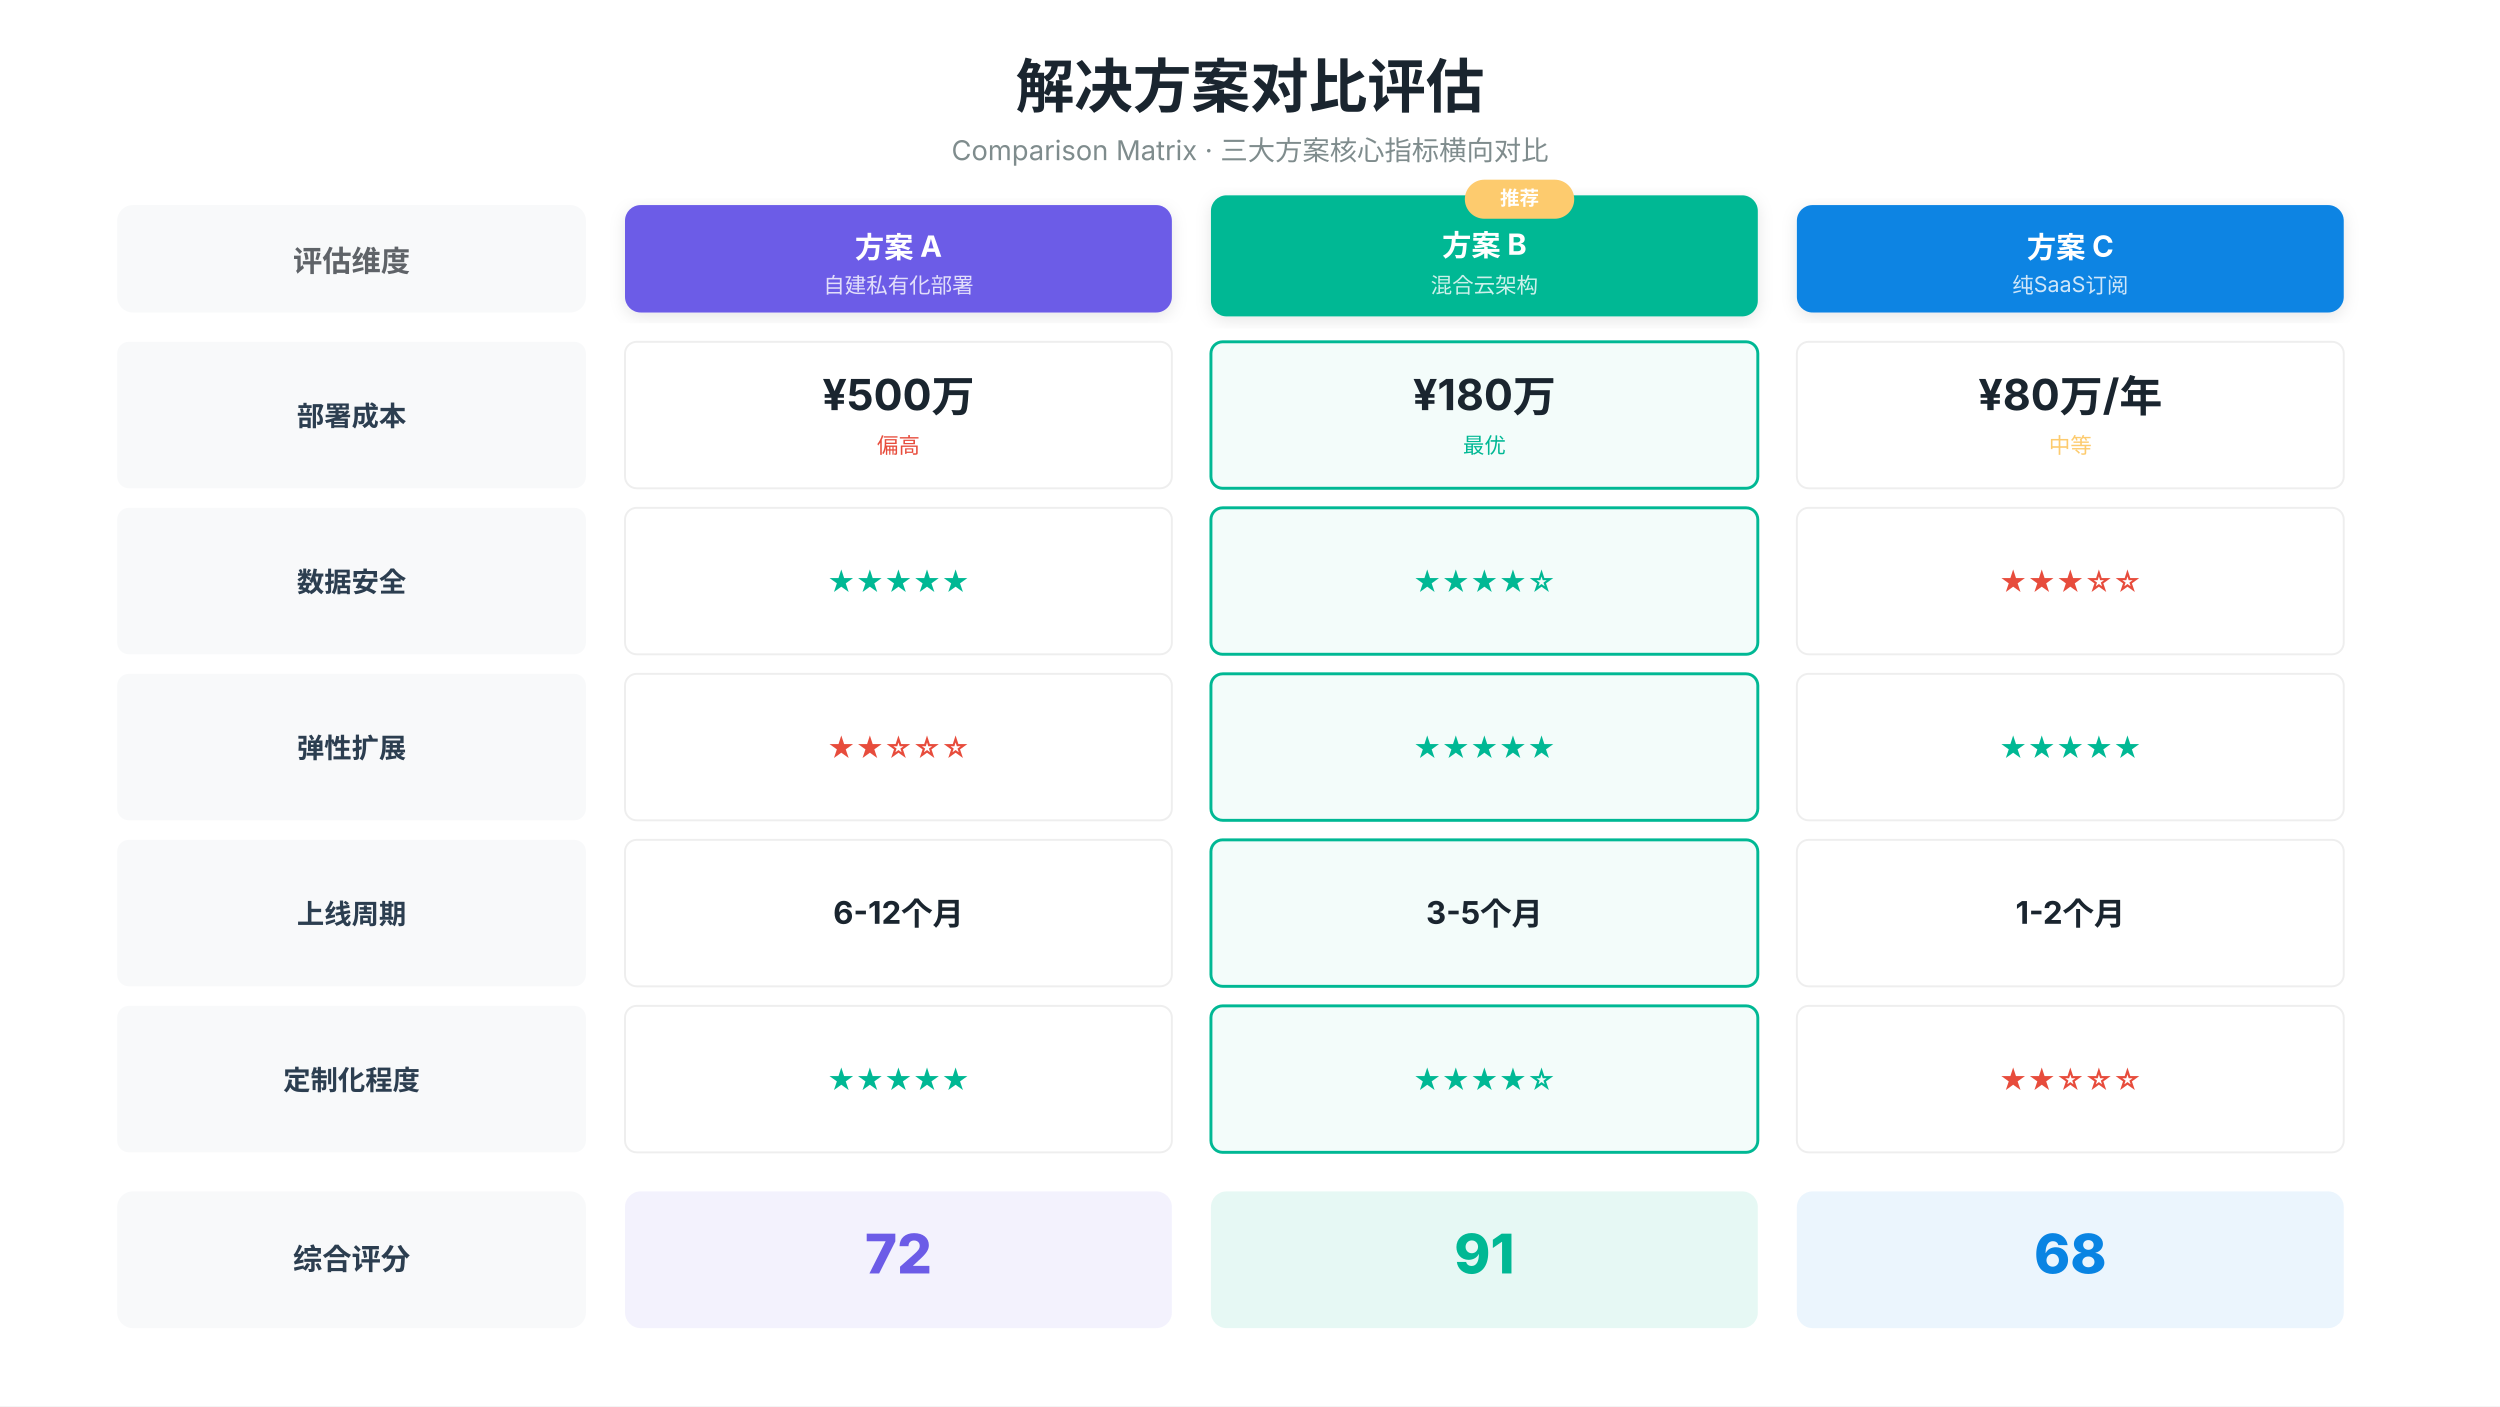
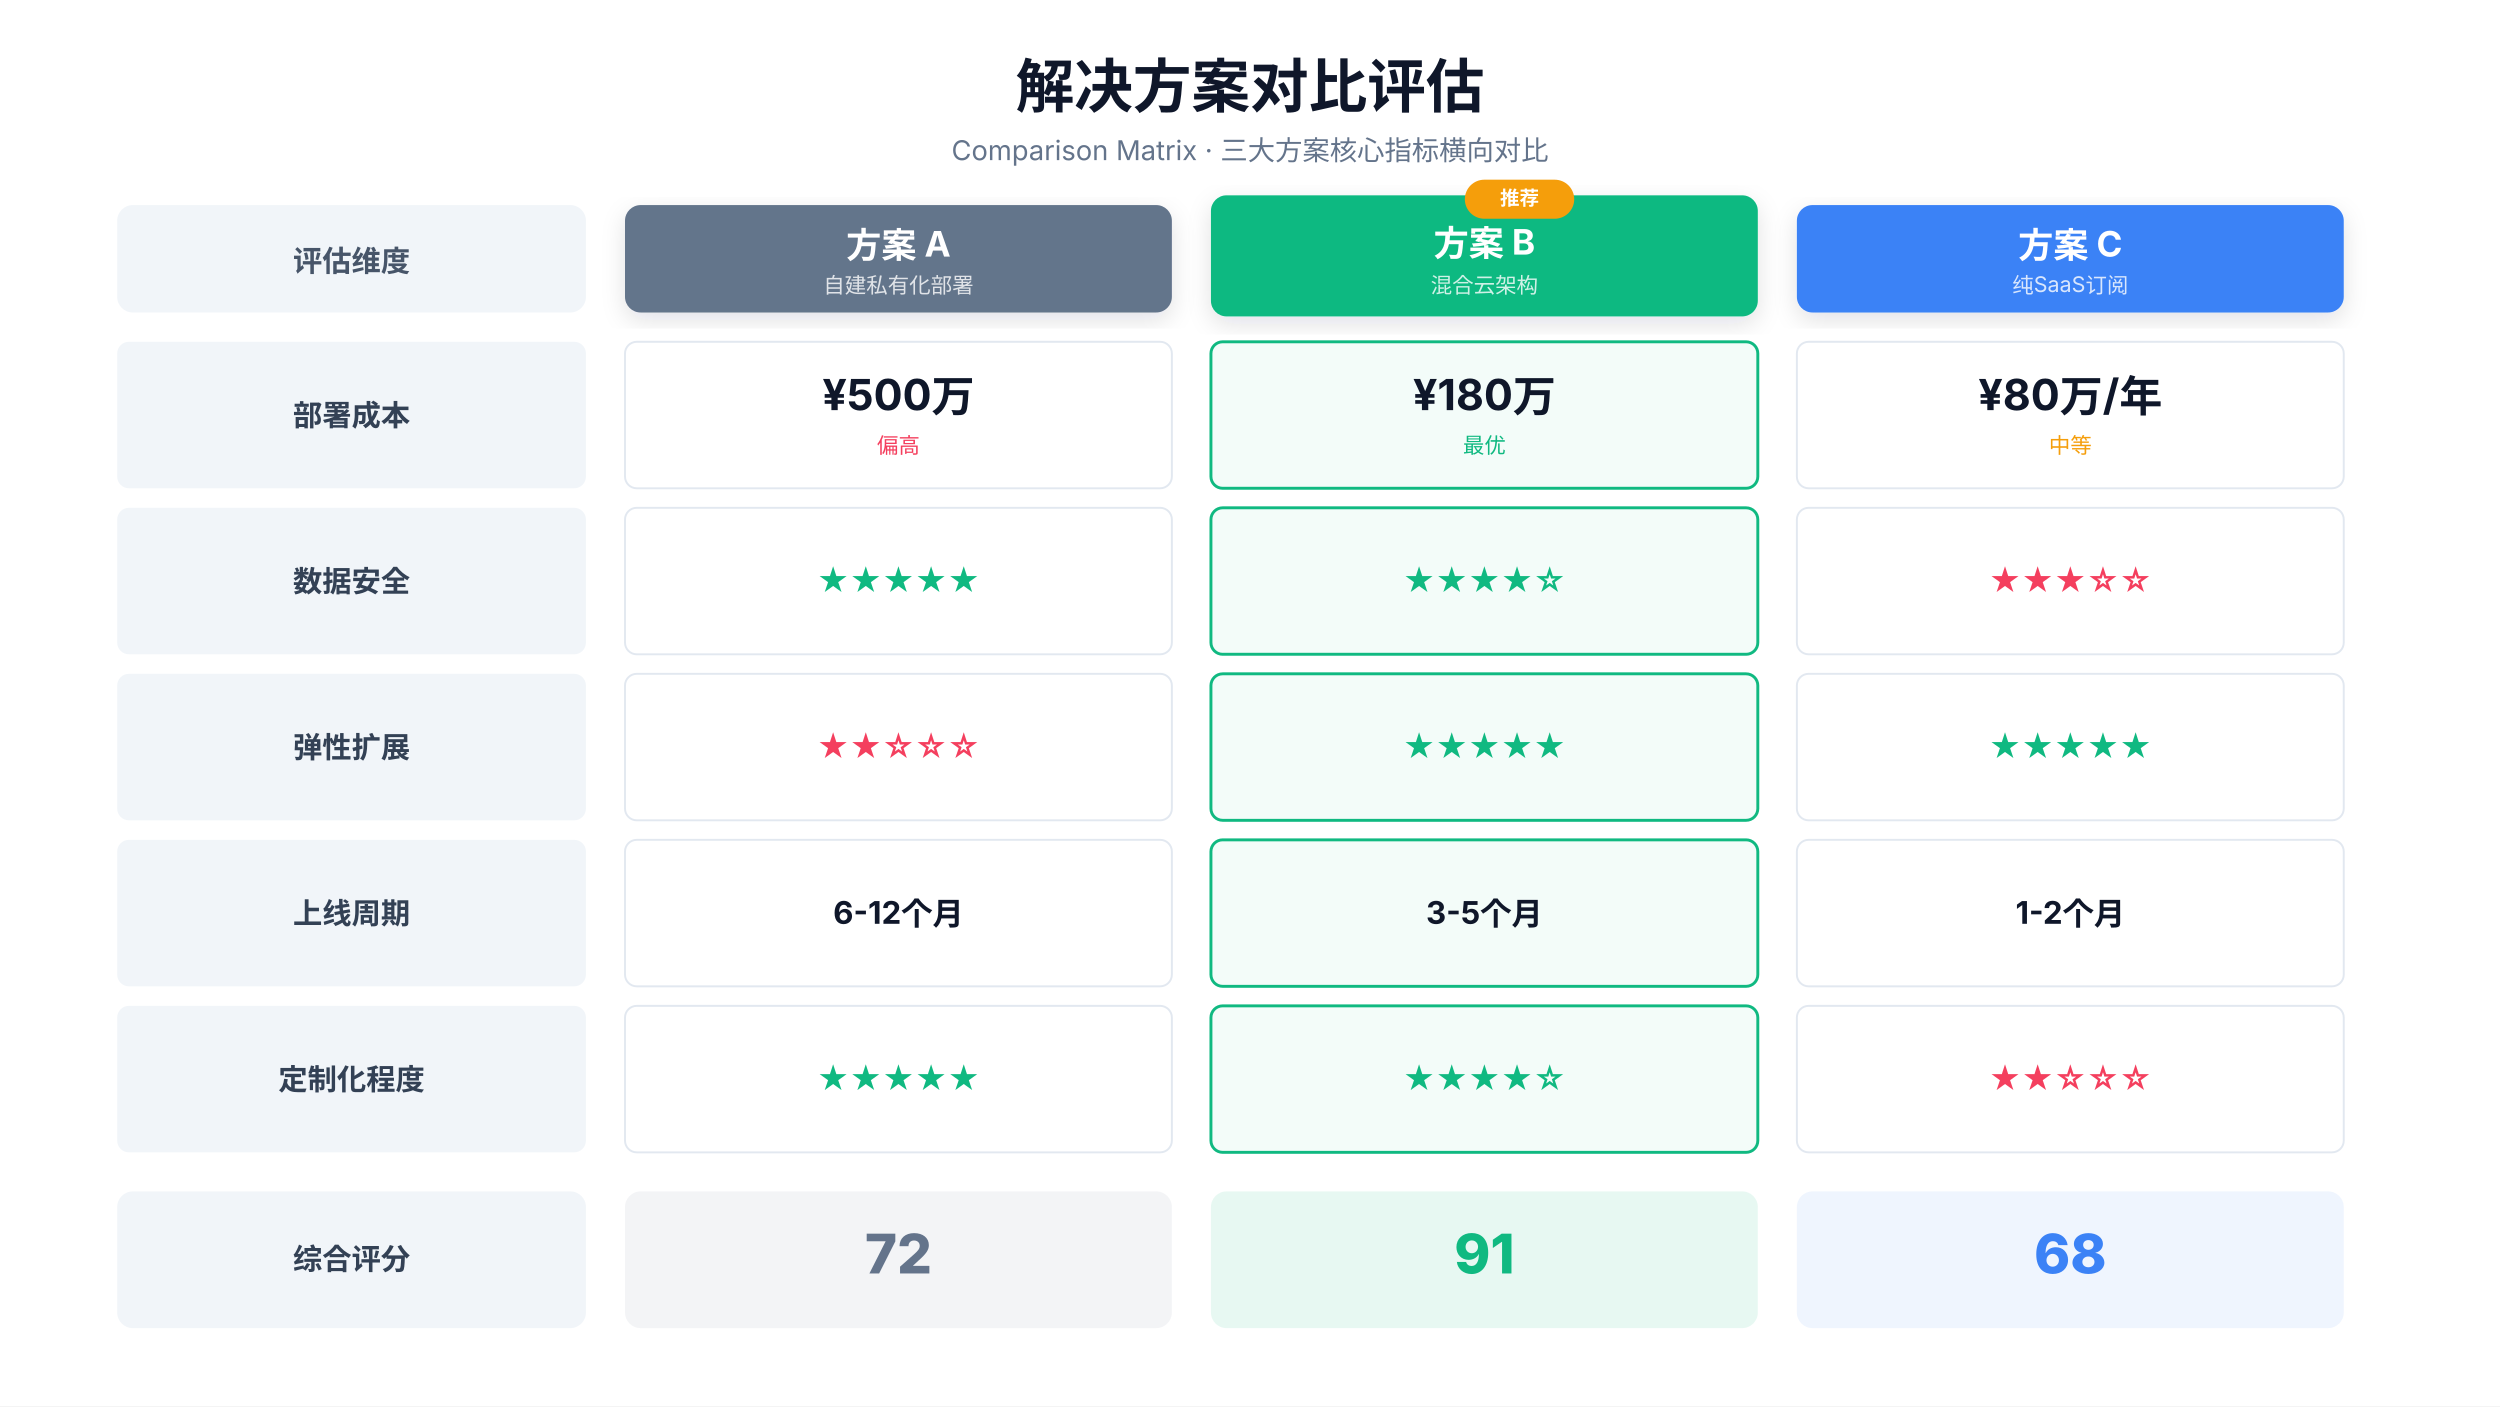
<svg xmlns="http://www.w3.org/2000/svg" viewBox="0 0 1280 720" width="1280" height="720">
  <defs>
-     <filter id="cardShadow" x="-10%" y="-10%" width="120%" height="120%">
-       <feGaussianBlur in="SourceAlpha" stdDeviation="4" />
-       <feOffset dx="0" dy="2" result="offsetblur" />
-       <feComponentTransfer>
-         <feFuncA type="linear" slope="0.1" />
-       </feComponentTransfer>
+     <filter id="cardShadow" x="-15%" y="-15%" width="130%" height="130%">
+       <feGaussianBlur in="SourceAlpha" stdDeviation="6" />
+       <feOffset dx="0" dy="4" result="offsetblur" />
+       <feFlood flood-color="#0F172A" flood-opacity="0.12" result="shadowColor" />
+       <feComposite in="shadowColor" in2="offsetblur" operator="in" result="shadow" />
      <feMerge>
-         <feMergeNode />
+         <feMergeNode in="shadow" />
        <feMergeNode in="SourceGraphic" />
      </feMerge>
    </filter>
  </defs>
  <rect width="1280" height="720" fill="#FFFFFF" />
-   <text x="640" y="55" text-anchor="middle" font-family="-apple-system, BlinkMacSystemFont, 'Segoe UI', sans-serif" font-size="30" font-weight="700" fill="#1A252F">解决方案对比评估</text>
-   <text x="640" y="82" text-anchor="middle" font-family="-apple-system, BlinkMacSystemFont, 'Segoe UI', sans-serif" font-size="14" fill="#7F8C8D">Comparison Matrix · 三大方案核心指标横向对比</text>
-   <rect x="60" y="105" width="240" height="55" rx="8" fill="#F8F9FA" />
-   <text x="180" y="139" text-anchor="middle" font-family="-apple-system, BlinkMacSystemFont, 'Segoe UI', sans-serif" font-size="15" font-weight="700" fill="#5F6368">评估维度</text>
-   <rect x="320" y="105" width="280" height="55" rx="8" fill="#6C5CE7" filter="url(#cardShadow)" />
-   <text x="460" y="132" text-anchor="middle" font-family="-apple-system, BlinkMacSystemFont, 'Segoe UI', sans-serif" font-size="15" font-weight="700" fill="#FFFFFF">方案 A</text>
-   <text x="460" y="150" text-anchor="middle" font-family="-apple-system, BlinkMacSystemFont, 'Segoe UI', sans-serif" font-size="11" fill="#FFFFFF" fill-opacity="0.8">自建私有化部署</text>
-   <rect x="620" y="100" width="280" height="62" rx="8" fill="#00B894" filter="url(#cardShadow)" />
-   <rect x="750" y="92" width="56" height="20" rx="10" fill="#FDCB6E" />
-   <text x="778" y="105" text-anchor="middle" font-family="-apple-system, BlinkMacSystemFont, 'Segoe UI', sans-serif" font-size="10" font-weight="700" fill="#FFFFFF">推荐</text>
-   <text x="760" y="131" text-anchor="middle" font-family="-apple-system, BlinkMacSystemFont, 'Segoe UI', sans-serif" font-size="15" font-weight="700" fill="#FFFFFF">方案 B</text>
-   <text x="760" y="150" text-anchor="middle" font-family="-apple-system, BlinkMacSystemFont, 'Segoe UI', sans-serif" font-size="11" fill="#FFFFFF" fill-opacity="0.8">混合云架构</text>
-   <rect x="920" y="105" width="280" height="55" rx="8" fill="#0984E3" filter="url(#cardShadow)" />
-   <text x="1060" y="132" text-anchor="middle" font-family="-apple-system, BlinkMacSystemFont, 'Segoe UI', sans-serif" font-size="15" font-weight="700" fill="#FFFFFF">方案 C</text>
-   <text x="1060" y="150" text-anchor="middle" font-family="-apple-system, BlinkMacSystemFont, 'Segoe UI', sans-serif" font-size="11" fill="#FFFFFF" fill-opacity="0.8">纯SaaS订阅</text>
-   <rect x="60" y="175" width="240" height="75" rx="6" fill="#F8F9FA" />
-   <text x="180" y="218" text-anchor="middle" font-family="-apple-system, BlinkMacSystemFont, 'Segoe UI', sans-serif" font-size="14" font-weight="600" fill="#2C3E50">部署成本</text>
-   <rect x="320" y="175" width="280" height="75" rx="6" fill="#FFFFFF" stroke="#EEEEEE" stroke-width="1" />
-   <text x="460" y="210" text-anchor="middle" font-family="-apple-system, BlinkMacSystemFont, 'Segoe UI', sans-serif" font-size="22" font-weight="700" fill="#1A252F">¥500万</text>
-   <text x="460" y="232" text-anchor="middle" font-family="-apple-system, BlinkMacSystemFont, 'Segoe UI', sans-serif" font-size="11" fill="#E74C3C">偏高</text>
-   <rect x="620" y="175" width="280" height="75" rx="6" fill="#00B894" fill-opacity="0.05" stroke="#00B894" stroke-width="1.5" />
-   <text x="760" y="210" text-anchor="middle" font-family="-apple-system, BlinkMacSystemFont, 'Segoe UI', sans-serif" font-size="22" font-weight="700" fill="#1A252F">¥180万</text>
-   <text x="760" y="232" text-anchor="middle" font-family="-apple-system, BlinkMacSystemFont, 'Segoe UI', sans-serif" font-size="11" fill="#00B894">最优</text>
-   <rect x="920" y="175" width="280" height="75" rx="6" fill="#FFFFFF" stroke="#EEEEEE" stroke-width="1" />
-   <text x="1060" y="210" text-anchor="middle" font-family="-apple-system, BlinkMacSystemFont, 'Segoe UI', sans-serif" font-size="22" font-weight="700" fill="#1A252F">¥80万/年</text>
-   <text x="1060" y="232" text-anchor="middle" font-family="-apple-system, BlinkMacSystemFont, 'Segoe UI', sans-serif" font-size="11" fill="#FDCB6E">中等</text>
-   <rect x="60" y="260" width="240" height="75" rx="6" fill="#F8F9FA" />
-   <text x="180" y="303" text-anchor="middle" font-family="-apple-system, BlinkMacSystemFont, 'Segoe UI', sans-serif" font-size="14" font-weight="600" fill="#2C3E50">数据安全</text>
-   <rect x="320" y="260" width="280" height="75" rx="6" fill="#FFFFFF" stroke="#EEEEEE" stroke-width="1" />
-   <text x="460" y="303" text-anchor="middle" font-family="-apple-system, BlinkMacSystemFont, 'Segoe UI', sans-serif" font-size="14" font-weight="600" fill="#00B894">★★★★★</text>
-   <rect x="620" y="260" width="280" height="75" rx="6" fill="#00B894" fill-opacity="0.05" stroke="#00B894" stroke-width="1.5" />
-   <text x="760" y="303" text-anchor="middle" font-family="-apple-system, BlinkMacSystemFont, 'Segoe UI', sans-serif" font-size="14" font-weight="600" fill="#00B894">★★★★☆</text>
-   <rect x="920" y="260" width="280" height="75" rx="6" fill="#FFFFFF" stroke="#EEEEEE" stroke-width="1" />
-   <text x="1060" y="303" text-anchor="middle" font-family="-apple-system, BlinkMacSystemFont, 'Segoe UI', sans-serif" font-size="14" font-weight="600" fill="#E74C3C">★★★☆☆</text>
-   <rect x="60" y="345" width="240" height="75" rx="6" fill="#F8F9FA" />
-   <text x="180" y="388" text-anchor="middle" font-family="-apple-system, BlinkMacSystemFont, 'Segoe UI', sans-serif" font-size="14" font-weight="600" fill="#2C3E50">弹性扩展</text>
-   <rect x="320" y="345" width="280" height="75" rx="6" fill="#FFFFFF" stroke="#EEEEEE" stroke-width="1" />
-   <text x="460" y="388" text-anchor="middle" font-family="-apple-system, BlinkMacSystemFont, 'Segoe UI', sans-serif" font-size="14" font-weight="600" fill="#E74C3C">★★☆☆☆</text>
-   <rect x="620" y="345" width="280" height="75" rx="6" fill="#00B894" fill-opacity="0.05" stroke="#00B894" stroke-width="1.5" />
-   <text x="760" y="388" text-anchor="middle" font-family="-apple-system, BlinkMacSystemFont, 'Segoe UI', sans-serif" font-size="14" font-weight="600" fill="#00B894">★★★★★</text>
-   <rect x="920" y="345" width="280" height="75" rx="6" fill="#FFFFFF" stroke="#EEEEEE" stroke-width="1" />
-   <text x="1060" y="388" text-anchor="middle" font-family="-apple-system, BlinkMacSystemFont, 'Segoe UI', sans-serif" font-size="14" font-weight="600" fill="#00B894">★★★★★</text>
-   <rect x="60" y="430" width="240" height="75" rx="6" fill="#F8F9FA" />
-   <text x="180" y="473" text-anchor="middle" font-family="-apple-system, BlinkMacSystemFont, 'Segoe UI', sans-serif" font-size="14" font-weight="600" fill="#2C3E50">上线周期</text>
-   <rect x="320" y="430" width="280" height="75" rx="6" fill="#FFFFFF" stroke="#EEEEEE" stroke-width="1" />
-   <text x="460" y="473" text-anchor="middle" font-family="-apple-system, BlinkMacSystemFont, 'Segoe UI', sans-serif" font-size="16" font-weight="700" fill="#1A252F">6-12个月</text>
-   <rect x="620" y="430" width="280" height="75" rx="6" fill="#00B894" fill-opacity="0.05" stroke="#00B894" stroke-width="1.5" />
-   <text x="760" y="473" text-anchor="middle" font-family="-apple-system, BlinkMacSystemFont, 'Segoe UI', sans-serif" font-size="16" font-weight="700" fill="#1A252F">3-5个月</text>
-   <rect x="920" y="430" width="280" height="75" rx="6" fill="#FFFFFF" stroke="#EEEEEE" stroke-width="1" />
-   <text x="1060" y="473" text-anchor="middle" font-family="-apple-system, BlinkMacSystemFont, 'Segoe UI', sans-serif" font-size="16" font-weight="700" fill="#1A252F">1-2个月</text>
-   <rect x="60" y="515" width="240" height="75" rx="6" fill="#F8F9FA" />
-   <text x="180" y="558" text-anchor="middle" font-family="-apple-system, BlinkMacSystemFont, 'Segoe UI', sans-serif" font-size="14" font-weight="600" fill="#2C3E50">定制化程度</text>
-   <rect x="320" y="515" width="280" height="75" rx="6" fill="#FFFFFF" stroke="#EEEEEE" stroke-width="1" />
-   <text x="460" y="558" text-anchor="middle" font-family="-apple-system, BlinkMacSystemFont, 'Segoe UI', sans-serif" font-size="14" font-weight="600" fill="#00B894">★★★★★</text>
-   <rect x="620" y="515" width="280" height="75" rx="6" fill="#00B894" fill-opacity="0.05" stroke="#00B894" stroke-width="1.5" />
-   <text x="760" y="558" text-anchor="middle" font-family="-apple-system, BlinkMacSystemFont, 'Segoe UI', sans-serif" font-size="14" font-weight="600" fill="#00B894">★★★★☆</text>
-   <rect x="920" y="515" width="280" height="75" rx="6" fill="#FFFFFF" stroke="#EEEEEE" stroke-width="1" />
-   <text x="1060" y="558" text-anchor="middle" font-family="-apple-system, BlinkMacSystemFont, 'Segoe UI', sans-serif" font-size="14" font-weight="600" fill="#E74C3C">★★☆☆☆</text>
-   <rect x="60" y="610" width="240" height="70" rx="8" fill="#F8F9FA" />
-   <text x="180" y="650" text-anchor="middle" font-family="-apple-system, BlinkMacSystemFont, 'Segoe UI', sans-serif" font-size="15" font-weight="700" fill="#2C3E50">综合评分</text>
-   <rect x="320" y="610" width="280" height="70" rx="8" fill="#6C5CE7" fill-opacity="0.08" />
-   <text x="460" y="652" text-anchor="middle" font-family="-apple-system, BlinkMacSystemFont, 'Segoe UI', sans-serif" font-size="28" font-weight="800" fill="#6C5CE7">72</text>
-   <rect x="620" y="610" width="280" height="70" rx="8" fill="#00B894" fill-opacity="0.1" />
-   <text x="760" y="652" text-anchor="middle" font-family="-apple-system, BlinkMacSystemFont, 'Segoe UI', sans-serif" font-size="28" font-weight="800" fill="#00B894">91</text>
-   <rect x="920" y="610" width="280" height="70" rx="8" fill="#0984E3" fill-opacity="0.08" />
-   <text x="1060" y="652" text-anchor="middle" font-family="-apple-system, BlinkMacSystemFont, 'Segoe UI', sans-serif" font-size="28" font-weight="800" fill="#0984E3">68</text>
+   <text x="640" y="55" text-anchor="middle" font-family="-apple-system, BlinkMacSystemFont, 'Segoe UI', sans-serif" font-size="30" font-weight="700" fill="#0F172A">
+     <tspan>解决方案对比评估</tspan>
+   </text>
+   <text x="640" y="82" text-anchor="middle" font-family="-apple-system, BlinkMacSystemFont, 'Segoe UI', sans-serif" font-size="14" fill="#64748B">
+     <tspan>Comparison Matrix · 三大方案核心指标横向对比</tspan>
+   </text>
+   <g id="row-header">
+     <rect x="60" y="105" width="240" height="55" rx="8" fill="#F1F5F9" />
+     <text x="180" y="139" text-anchor="middle" font-family="-apple-system, BlinkMacSystemFont, 'Segoe UI', sans-serif" font-size="15" font-weight="700" fill="#475569">
+       <tspan>评估维度</tspan>
+     </text>
+     <rect x="320" y="105" width="280" height="55" rx="8" fill="#64748B" filter="url(#cardShadow)" />
+     <text x="460" y="132" text-anchor="middle" font-family="-apple-system, BlinkMacSystemFont, 'Segoe UI', sans-serif" font-size="18" font-weight="700" fill="#FFFFFF">
+       <tspan>方案 A</tspan>
+     </text>
+     <text x="460" y="150" text-anchor="middle" font-family="-apple-system, BlinkMacSystemFont, 'Segoe UI', sans-serif" font-size="11" fill="#FFFFFF" fill-opacity="0.8">
+       <tspan>自建私有化部署</tspan>
+     </text>
+     <rect x="620" y="100" width="280" height="62" rx="8" fill="#10B981" filter="url(#cardShadow)" />
+     <rect x="750" y="92" width="56" height="20" rx="10" fill="#F59E0B" />
+     <text x="778" y="105" text-anchor="middle" font-family="-apple-system, BlinkMacSystemFont, 'Segoe UI', sans-serif" font-size="10" font-weight="700" fill="#FFFFFF">
+       <tspan>推荐</tspan>
+     </text>
+     <text x="760" y="131" text-anchor="middle" font-family="-apple-system, BlinkMacSystemFont, 'Segoe UI', sans-serif" font-size="18" font-weight="700" fill="#FFFFFF">
+       <tspan>方案 B</tspan>
+     </text>
+     <text x="760" y="150" text-anchor="middle" font-family="-apple-system, BlinkMacSystemFont, 'Segoe UI', sans-serif" font-size="11" fill="#FFFFFF" fill-opacity="0.8">
+       <tspan>混合云架构</tspan>
+     </text>
+     <rect x="920" y="105" width="280" height="55" rx="8" fill="#3B82F6" filter="url(#cardShadow)" />
+     <text x="1060" y="132" text-anchor="middle" font-family="-apple-system, BlinkMacSystemFont, 'Segoe UI', sans-serif" font-size="18" font-weight="700" fill="#FFFFFF">
+       <tspan>方案 C</tspan>
+     </text>
+     <text x="1060" y="150" text-anchor="middle" font-family="-apple-system, BlinkMacSystemFont, 'Segoe UI', sans-serif" font-size="11" fill="#FFFFFF" fill-opacity="0.8">
+       <tspan>纯SaaS订阅</tspan>
+     </text>
+   </g>
+   <g id="row-1">
+     <rect x="60" y="175" width="240" height="75" rx="6" fill="#F1F5F9" />
+     <text x="180" y="218" text-anchor="middle" font-family="-apple-system, BlinkMacSystemFont, 'Segoe UI', sans-serif" font-size="15" font-weight="600" fill="#334155">
+       <tspan>部署成本</tspan>
+     </text>
+     <rect x="320" y="175" width="280" height="75" rx="6" fill="#FFFFFF" stroke="#E2E8F0" stroke-width="1" />
+     <text x="460" y="210" text-anchor="middle" font-family="-apple-system, BlinkMacSystemFont, 'Segoe UI', sans-serif" font-size="22" font-weight="700" fill="#0F172A">
+       <tspan>¥500万</tspan>
+     </text>
+     <text x="460" y="232" text-anchor="middle" font-family="-apple-system, BlinkMacSystemFont, 'Segoe UI', sans-serif" font-size="11" fill="#F43F5E">
+       <tspan>偏高</tspan>
+     </text>
+     <rect x="620" y="175" width="280" height="75" rx="6" fill="#10B981" fill-opacity="0.05" stroke="#10B981" stroke-width="1.5" />
+     <text x="760" y="210" text-anchor="middle" font-family="-apple-system, BlinkMacSystemFont, 'Segoe UI', sans-serif" font-size="22" font-weight="700" fill="#0F172A">
+       <tspan>¥180万</tspan>
+     </text>
+     <text x="760" y="232" text-anchor="middle" font-family="-apple-system, BlinkMacSystemFont, 'Segoe UI', sans-serif" font-size="11" fill="#10B981">
+       <tspan>最优</tspan>
+     </text>
+     <rect x="920" y="175" width="280" height="75" rx="6" fill="#FFFFFF" stroke="#E2E8F0" stroke-width="1" />
+     <text x="1060" y="210" text-anchor="middle" font-family="-apple-system, BlinkMacSystemFont, 'Segoe UI', sans-serif" font-size="22" font-weight="700" fill="#0F172A">
+       <tspan>¥80万/年</tspan>
+     </text>
+     <text x="1060" y="232" text-anchor="middle" font-family="-apple-system, BlinkMacSystemFont, 'Segoe UI', sans-serif" font-size="11" fill="#F59E0B">
+       <tspan>中等</tspan>
+     </text>
+   </g>
+   <g id="row-2">
+     <rect x="60" y="260" width="240" height="75" rx="6" fill="#F1F5F9" />
+     <text x="180" y="303" text-anchor="middle" font-family="-apple-system, BlinkMacSystemFont, 'Segoe UI', sans-serif" font-size="15" font-weight="600" fill="#334155">
+       <tspan>数据安全</tspan>
+     </text>
+     <rect x="320" y="260" width="280" height="75" rx="6" fill="#FFFFFF" stroke="#E2E8F0" stroke-width="1" />
+     <text x="460" y="303" text-anchor="middle" font-family="-apple-system, BlinkMacSystemFont, 'Segoe UI', sans-serif" font-size="16" font-weight="600" fill="#10B981">
+       <tspan>★★★★★</tspan>
+     </text>
+     <rect x="620" y="260" width="280" height="75" rx="6" fill="#10B981" fill-opacity="0.05" stroke="#10B981" stroke-width="1.5" />
+     <text x="760" y="303" text-anchor="middle" font-family="-apple-system, BlinkMacSystemFont, 'Segoe UI', sans-serif" font-size="16" font-weight="600" fill="#10B981">
+       <tspan>★★★★☆</tspan>
+     </text>
+     <rect x="920" y="260" width="280" height="75" rx="6" fill="#FFFFFF" stroke="#E2E8F0" stroke-width="1" />
+     <text x="1060" y="303" text-anchor="middle" font-family="-apple-system, BlinkMacSystemFont, 'Segoe UI', sans-serif" font-size="16" font-weight="600" fill="#F43F5E">
+       <tspan>★★★☆☆</tspan>
+     </text>
+   </g>
+   <g id="row-3">
+     <rect x="60" y="345" width="240" height="75" rx="6" fill="#F1F5F9" />
+     <text x="180" y="388" text-anchor="middle" font-family="-apple-system, BlinkMacSystemFont, 'Segoe UI', sans-serif" font-size="15" font-weight="600" fill="#334155">
+       <tspan>弹性扩展</tspan>
+     </text>
+     <rect x="320" y="345" width="280" height="75" rx="6" fill="#FFFFFF" stroke="#E2E8F0" stroke-width="1" />
+     <text x="460" y="388" text-anchor="middle" font-family="-apple-system, BlinkMacSystemFont, 'Segoe UI', sans-serif" font-size="16" font-weight="600" fill="#F43F5E">
+       <tspan>★★☆☆☆</tspan>
+     </text>
+     <rect x="620" y="345" width="280" height="75" rx="6" fill="#10B981" fill-opacity="0.05" stroke="#10B981" stroke-width="1.5" />
+     <text x="760" y="388" text-anchor="middle" font-family="-apple-system, BlinkMacSystemFont, 'Segoe UI', sans-serif" font-size="16" font-weight="600" fill="#10B981">
+       <tspan>★★★★★</tspan>
+     </text>
+     <rect x="920" y="345" width="280" height="75" rx="6" fill="#FFFFFF" stroke="#E2E8F0" stroke-width="1" />
+     <text x="1060" y="388" text-anchor="middle" font-family="-apple-system, BlinkMacSystemFont, 'Segoe UI', sans-serif" font-size="16" font-weight="600" fill="#10B981">
+       <tspan>★★★★★</tspan>
+     </text>
+   </g>
+   <g id="row-4">
+     <rect x="60" y="430" width="240" height="75" rx="6" fill="#F1F5F9" />
+     <text x="180" y="473" text-anchor="middle" font-family="-apple-system, BlinkMacSystemFont, 'Segoe UI', sans-serif" font-size="15" font-weight="600" fill="#334155">
+       <tspan>上线周期</tspan>
+     </text>
+     <rect x="320" y="430" width="280" height="75" rx="6" fill="#FFFFFF" stroke="#E2E8F0" stroke-width="1" />
+     <text x="460" y="473" text-anchor="middle" font-family="-apple-system, BlinkMacSystemFont, 'Segoe UI', sans-serif" font-size="16" font-weight="700" fill="#0F172A">
+       <tspan>6-12个月</tspan>
+     </text>
+     <rect x="620" y="430" width="280" height="75" rx="6" fill="#10B981" fill-opacity="0.05" stroke="#10B981" stroke-width="1.5" />
+     <text x="760" y="473" text-anchor="middle" font-family="-apple-system, BlinkMacSystemFont, 'Segoe UI', sans-serif" font-size="16" font-weight="700" fill="#0F172A">
+       <tspan>3-5个月</tspan>
+     </text>
+     <rect x="920" y="430" width="280" height="75" rx="6" fill="#FFFFFF" stroke="#E2E8F0" stroke-width="1" />
+     <text x="1060" y="473" text-anchor="middle" font-family="-apple-system, BlinkMacSystemFont, 'Segoe UI', sans-serif" font-size="16" font-weight="700" fill="#0F172A">
+       <tspan>1-2个月</tspan>
+     </text>
+   </g>
+   <g id="row-5">
+     <rect x="60" y="515" width="240" height="75" rx="6" fill="#F1F5F9" />
+     <text x="180" y="558" text-anchor="middle" font-family="-apple-system, BlinkMacSystemFont, 'Segoe UI', sans-serif" font-size="15" font-weight="600" fill="#334155">
+       <tspan>定制化程度</tspan>
+     </text>
+     <rect x="320" y="515" width="280" height="75" rx="6" fill="#FFFFFF" stroke="#E2E8F0" stroke-width="1" />
+     <text x="460" y="558" text-anchor="middle" font-family="-apple-system, BlinkMacSystemFont, 'Segoe UI', sans-serif" font-size="16" font-weight="600" fill="#10B981">
+       <tspan>★★★★★</tspan>
+     </text>
+     <rect x="620" y="515" width="280" height="75" rx="6" fill="#10B981" fill-opacity="0.05" stroke="#10B981" stroke-width="1.5" />
+     <text x="760" y="558" text-anchor="middle" font-family="-apple-system, BlinkMacSystemFont, 'Segoe UI', sans-serif" font-size="16" font-weight="600" fill="#10B981">
+       <tspan>★★★★☆</tspan>
+     </text>
+     <rect x="920" y="515" width="280" height="75" rx="6" fill="#FFFFFF" stroke="#E2E8F0" stroke-width="1" />
+     <text x="1060" y="558" text-anchor="middle" font-family="-apple-system, BlinkMacSystemFont, 'Segoe UI', sans-serif" font-size="16" font-weight="600" fill="#F43F5E">
+       <tspan>★★☆☆☆</tspan>
+     </text>
+   </g>
+   <g id="row-total">
+     <rect x="60" y="610" width="240" height="70" rx="8" fill="#F1F5F9" />
+     <text x="180" y="650" text-anchor="middle" font-family="-apple-system, BlinkMacSystemFont, 'Segoe UI', sans-serif" font-size="15" font-weight="700" fill="#334155">
+       <tspan>综合评分</tspan>
+     </text>
+     <rect x="320" y="610" width="280" height="70" rx="8" fill="#64748B" fill-opacity="0.08" />
+     <text x="460" y="652" text-anchor="middle" font-family="-apple-system, BlinkMacSystemFont, 'Segoe UI', sans-serif" font-size="28" font-weight="800" fill="#64748B">
+       <tspan>72</tspan>
+     </text>
+     <rect x="620" y="610" width="280" height="70" rx="8" fill="#10B981" fill-opacity="0.1" />
+     <text x="760" y="652" text-anchor="middle" font-family="-apple-system, BlinkMacSystemFont, 'Segoe UI', sans-serif" font-size="28" font-weight="800" fill="#10B981">
+       <tspan>91</tspan>
+     </text>
+     <rect x="920" y="610" width="280" height="70" rx="8" fill="#3B82F6" fill-opacity="0.08" />
+     <text x="1060" y="652" text-anchor="middle" font-family="-apple-system, BlinkMacSystemFont, 'Segoe UI', sans-serif" font-size="28" font-weight="800" fill="#3B82F6">
+       <tspan>68</tspan>
+     </text>
+   </g>
</svg>
